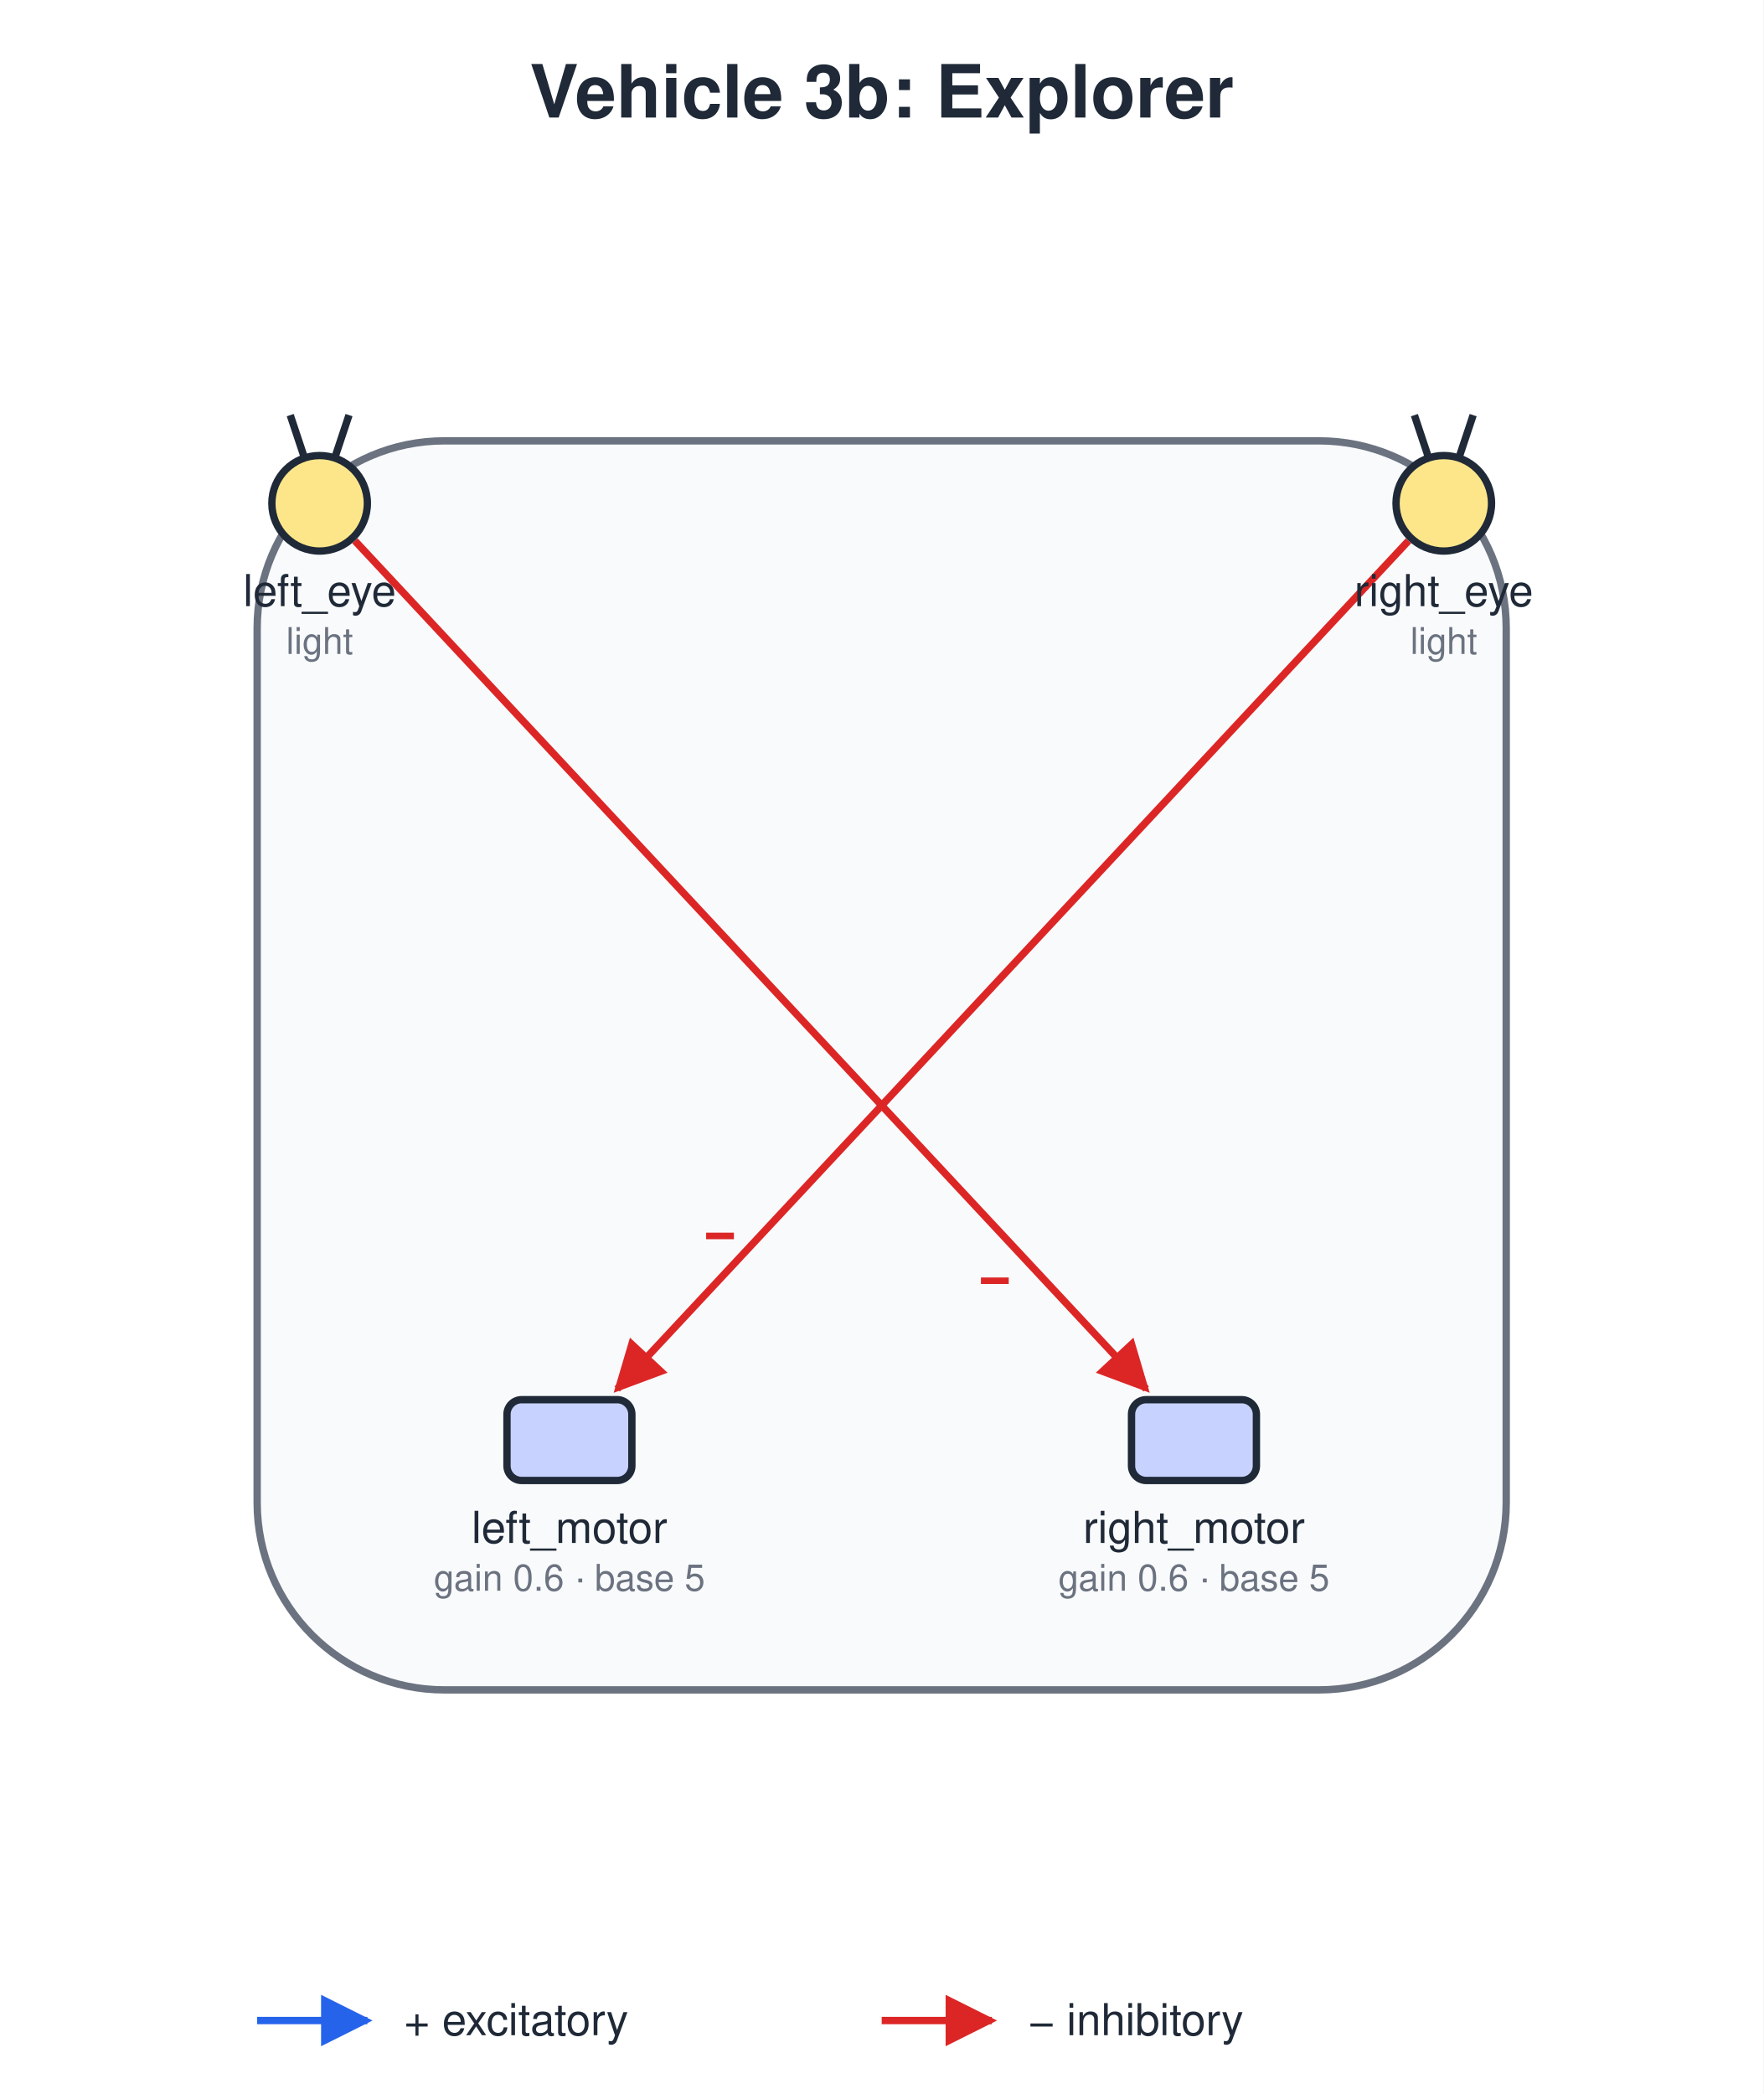
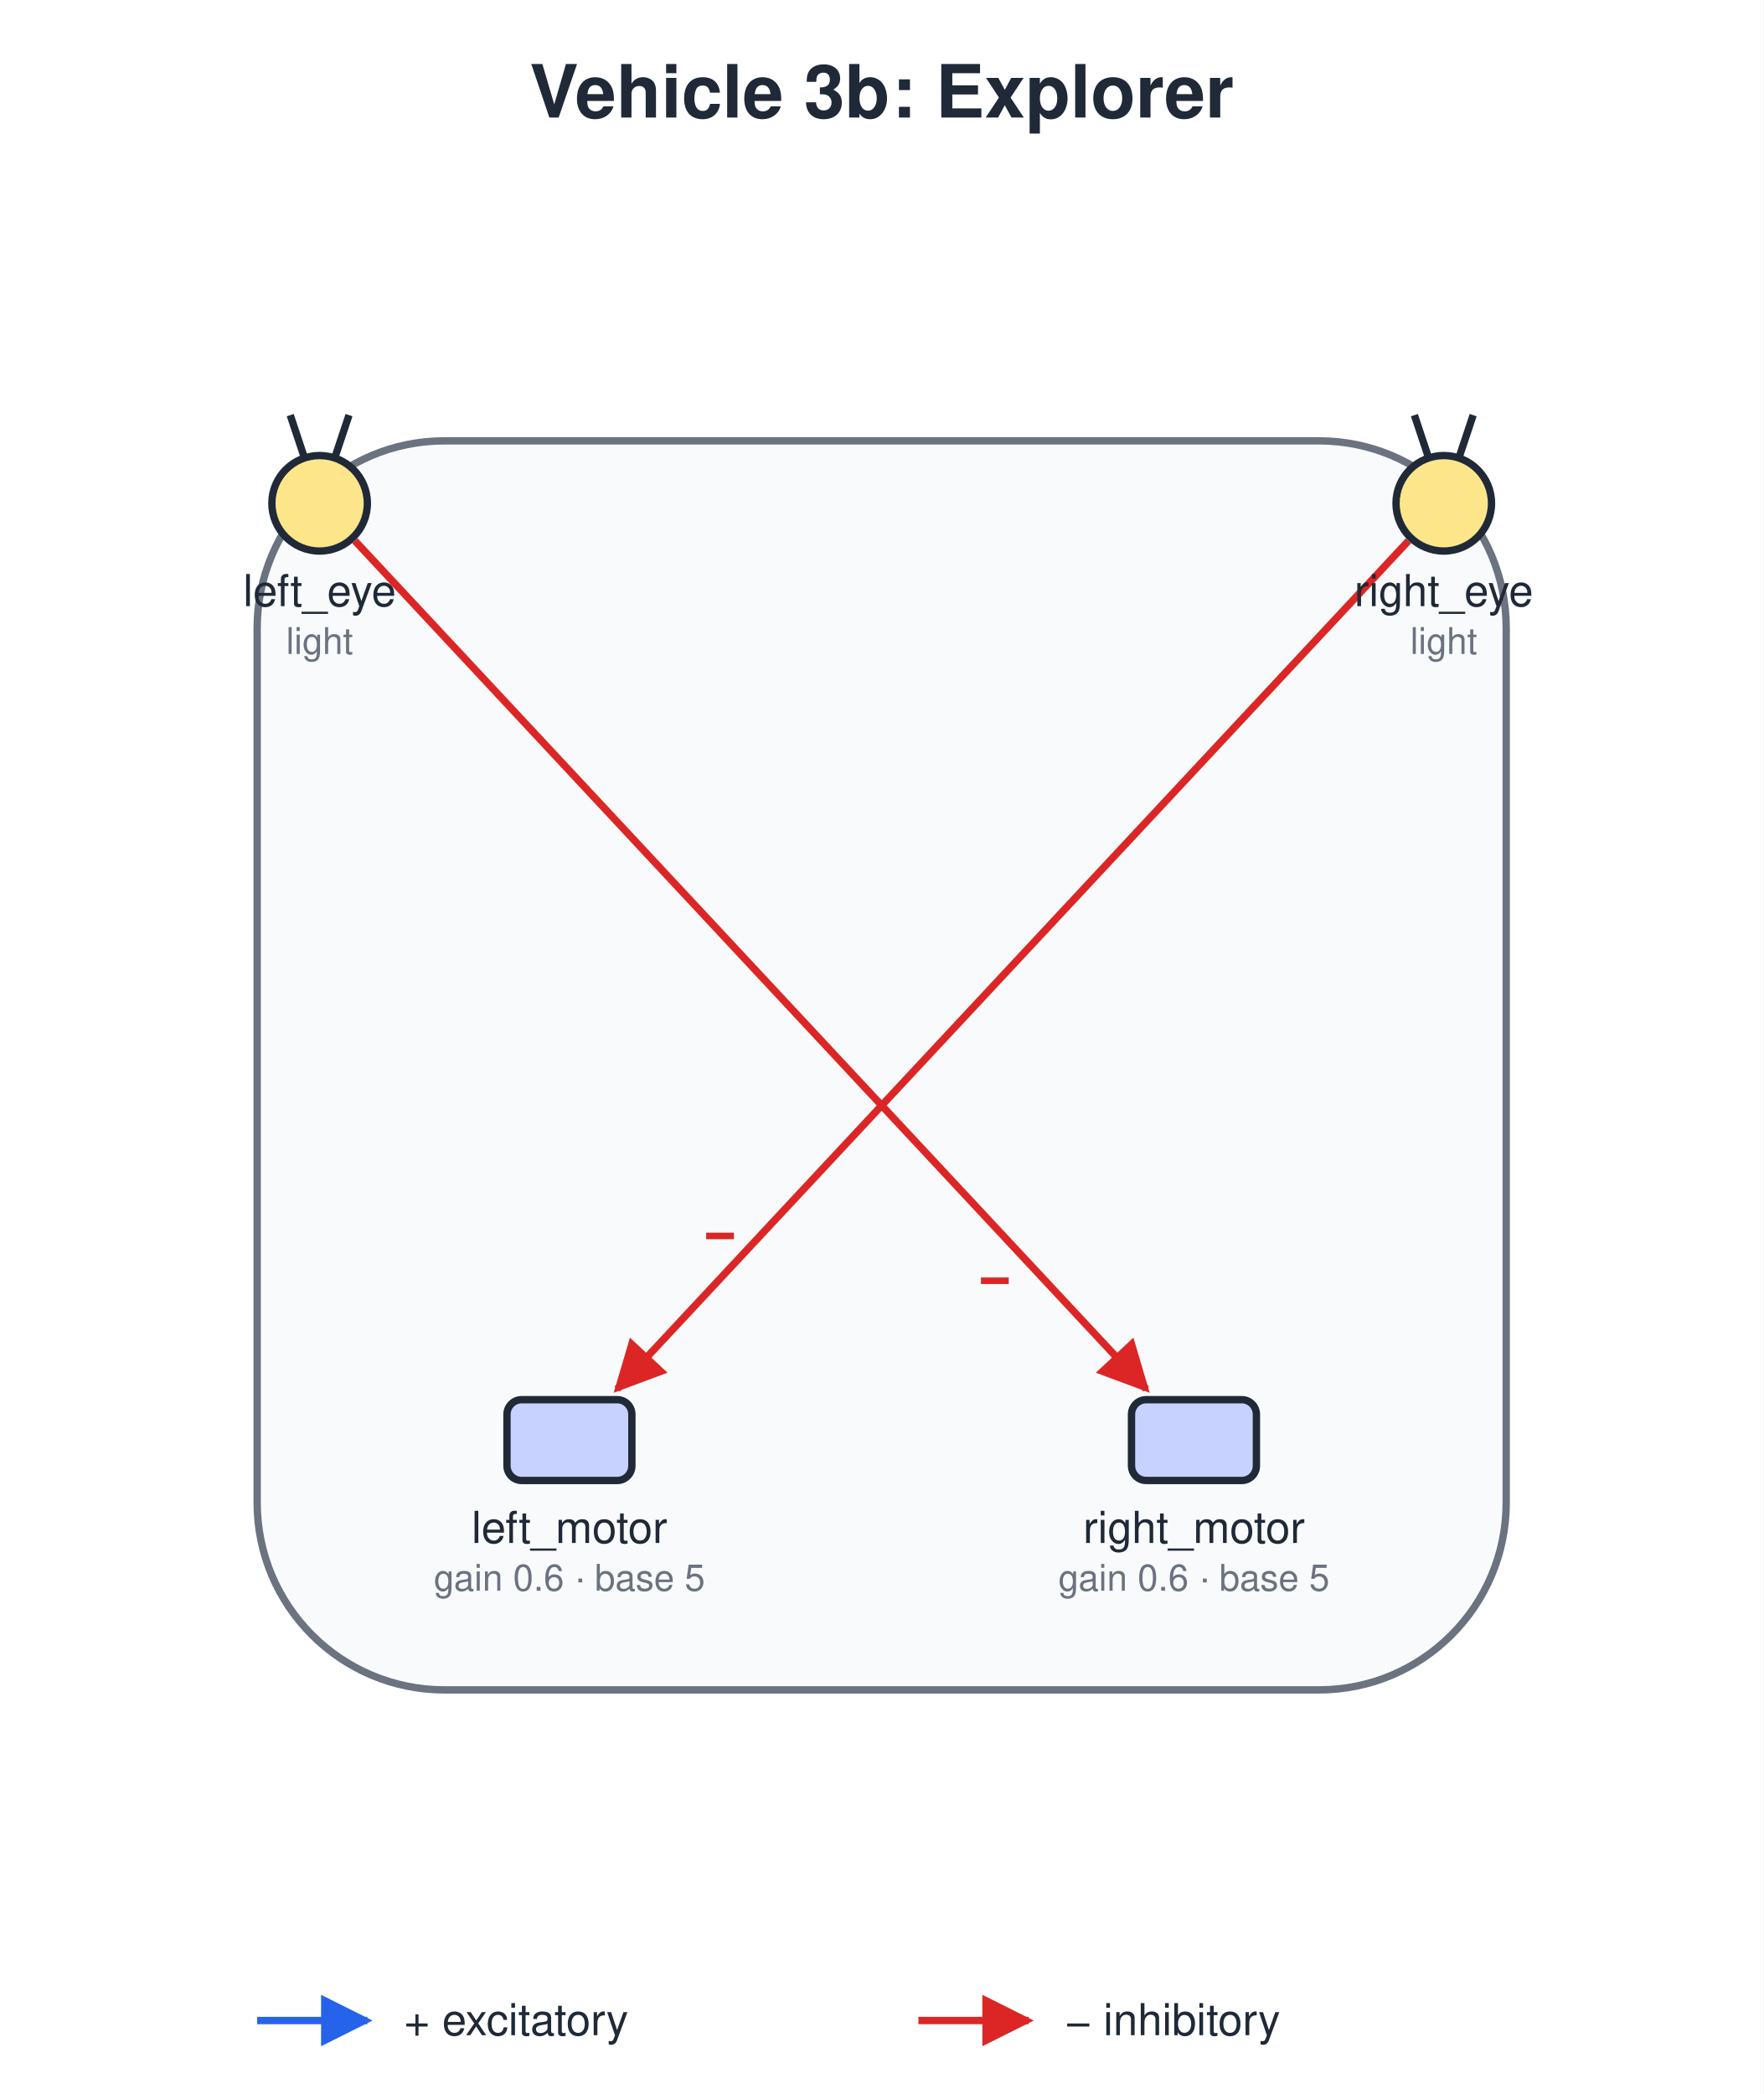
<svg xmlns="http://www.w3.org/2000/svg" width="480" height="570" viewBox="0 0 480 570" font-family="Helvetica, Arial, sans-serif">
  <defs>
-     <marker id="arrow-exc" viewBox="0 0 10 10" refX="9" refY="5" markerWidth="7" markerHeight="7" orient="auto-start-reverse">
+     <marker id="arrow-exc" viewBox="0 0 10 10" refX="9" refY="5" markerUnits="userSpaceOnUse" markerWidth="14" markerHeight="14" orient="auto-start-reverse">
      <path d="M0,0 L10,5 L0,10 z" fill="#2563eb" />
    </marker>
-     <marker id="arrow-inh" viewBox="0 0 10 10" refX="9" refY="5" markerWidth="7" markerHeight="7" orient="auto-start-reverse">
+     <marker id="arrow-inh" viewBox="0 0 10 10" refX="9" refY="5" markerUnits="userSpaceOnUse" markerWidth="14" markerHeight="14" orient="auto-start-reverse">
      <path d="M0,0 L10,5 L0,10 z" fill="#dc2626" />
    </marker>
-     <marker id="arrow-off" viewBox="0 0 10 10" refX="9" refY="5" markerWidth="7" markerHeight="7" orient="auto-start-reverse">
+     <marker id="arrow-off" viewBox="0 0 10 10" refX="9" refY="5" markerUnits="userSpaceOnUse" markerWidth="14" markerHeight="14" orient="auto-start-reverse">
      <path d="M0,0 L10,5 L0,10 z" fill="#9ca3af" />
+     </marker>
+     <marker id="arrow-learn" viewBox="0 0 10 10" refX="9" refY="5" markerUnits="userSpaceOnUse" markerWidth="14" markerHeight="14" orient="auto-start-reverse">
+       <path d="M0,0 L10,5 L0,10 z" fill="#16a34a" />
    </marker>
  </defs>
  <rect width="480" height="570" fill="white" />
  <text x="240.0" y="32" text-anchor="middle" font-size="20" font-weight="bold" fill="#1f2937">Vehicle 3b: Explorer</text>
-   <rect x="70.0" y="120" width="340" height="340" rx="51.0" fill="#f9fafb" stroke="#6b7280" stroke-width="2" />
+   <rect x="70" y="120" width="340" height="340" rx="51" fill="#f9fafb" stroke="#6b7280" stroke-width="2" />
  <line x1="383.4" y1="147.2" x2="168.0" y2="378.1" stroke="#dc2626" stroke-width="2" marker-end="url(#arrow-inh)" />
  <text x="196.0" y="339.9" text-anchor="middle" font-size="15" font-weight="bold" fill="#dc2626">−</text>
  <line x1="96.6" y1="147.2" x2="312.0" y2="378.1" stroke="#dc2626" stroke-width="2" marker-end="url(#arrow-inh)" />
  <text x="270.8" y="352.1" text-anchor="middle" font-size="15" font-weight="bold" fill="#dc2626">−</text>
  <line x1="87.0" y1="137.0" x2="79.0" y2="113.0" stroke="#1f2937" stroke-width="2" />
  <line x1="87.0" y1="137.0" x2="95.0" y2="113.0" stroke="#1f2937" stroke-width="2" />
  <circle cx="87.0" cy="137.0" r="13" fill="#fde68a" stroke="#1f2937" stroke-width="2" />
  <text x="87.0" y="165.0" text-anchor="middle" font-size="12" fill="#1f2937">left_eye</text>
  <text x="87.0" y="178.0" text-anchor="middle" font-size="10" fill="#6b7280">light</text>
  <line x1="393.0" y1="137.0" x2="385.0" y2="113.0" stroke="#1f2937" stroke-width="2" />
  <line x1="393.0" y1="137.0" x2="401.0" y2="113.0" stroke="#1f2937" stroke-width="2" />
  <circle cx="393.0" cy="137.0" r="13" fill="#fde68a" stroke="#1f2937" stroke-width="2" />
  <text x="393.0" y="165.0" text-anchor="middle" font-size="12" fill="#1f2937">right_eye</text>
  <text x="393.0" y="178.0" text-anchor="middle" font-size="10" fill="#6b7280">light</text>
  <rect x="138.0" y="381.0" width="34" height="22" rx="4" fill="#c7d2fe" stroke="#1f2937" stroke-width="2" />
  <text x="155.0" y="420.0" text-anchor="middle" font-size="12" fill="#1f2937">left_motor</text>
  <text x="155.0" y="433.0" text-anchor="middle" font-size="10" fill="#6b7280">gain 0.6 · base 5</text>
  <rect x="308.0" y="381.0" width="34" height="22" rx="4" fill="#c7d2fe" stroke="#1f2937" stroke-width="2" />
  <text x="325.0" y="420.0" text-anchor="middle" font-size="12" fill="#1f2937">right_motor</text>
  <text x="325.0" y="433.0" text-anchor="middle" font-size="10" fill="#6b7280">gain 0.6 · base 5</text>
  <line x1="70" y1="550.0" x2="100" y2="550.0" stroke="#2563eb" stroke-width="2" marker-end="url(#arrow-exc)" />
  <text x="110" y="554.0" font-size="12" fill="#1f2937">+ excitatory</text>
-   <line x1="240" y1="550.0" x2="270" y2="550.0" stroke="#dc2626" stroke-width="2" marker-end="url(#arrow-inh)" />
-   <text x="280" y="554.0" font-size="12" fill="#1f2937">− inhibitory</text>
+   <line x1="250" y1="550.0" x2="280" y2="550.0" stroke="#dc2626" stroke-width="2" marker-end="url(#arrow-inh)" />
+   <text x="290" y="554.0" font-size="12" fill="#1f2937">− inhibitory</text>
</svg>
